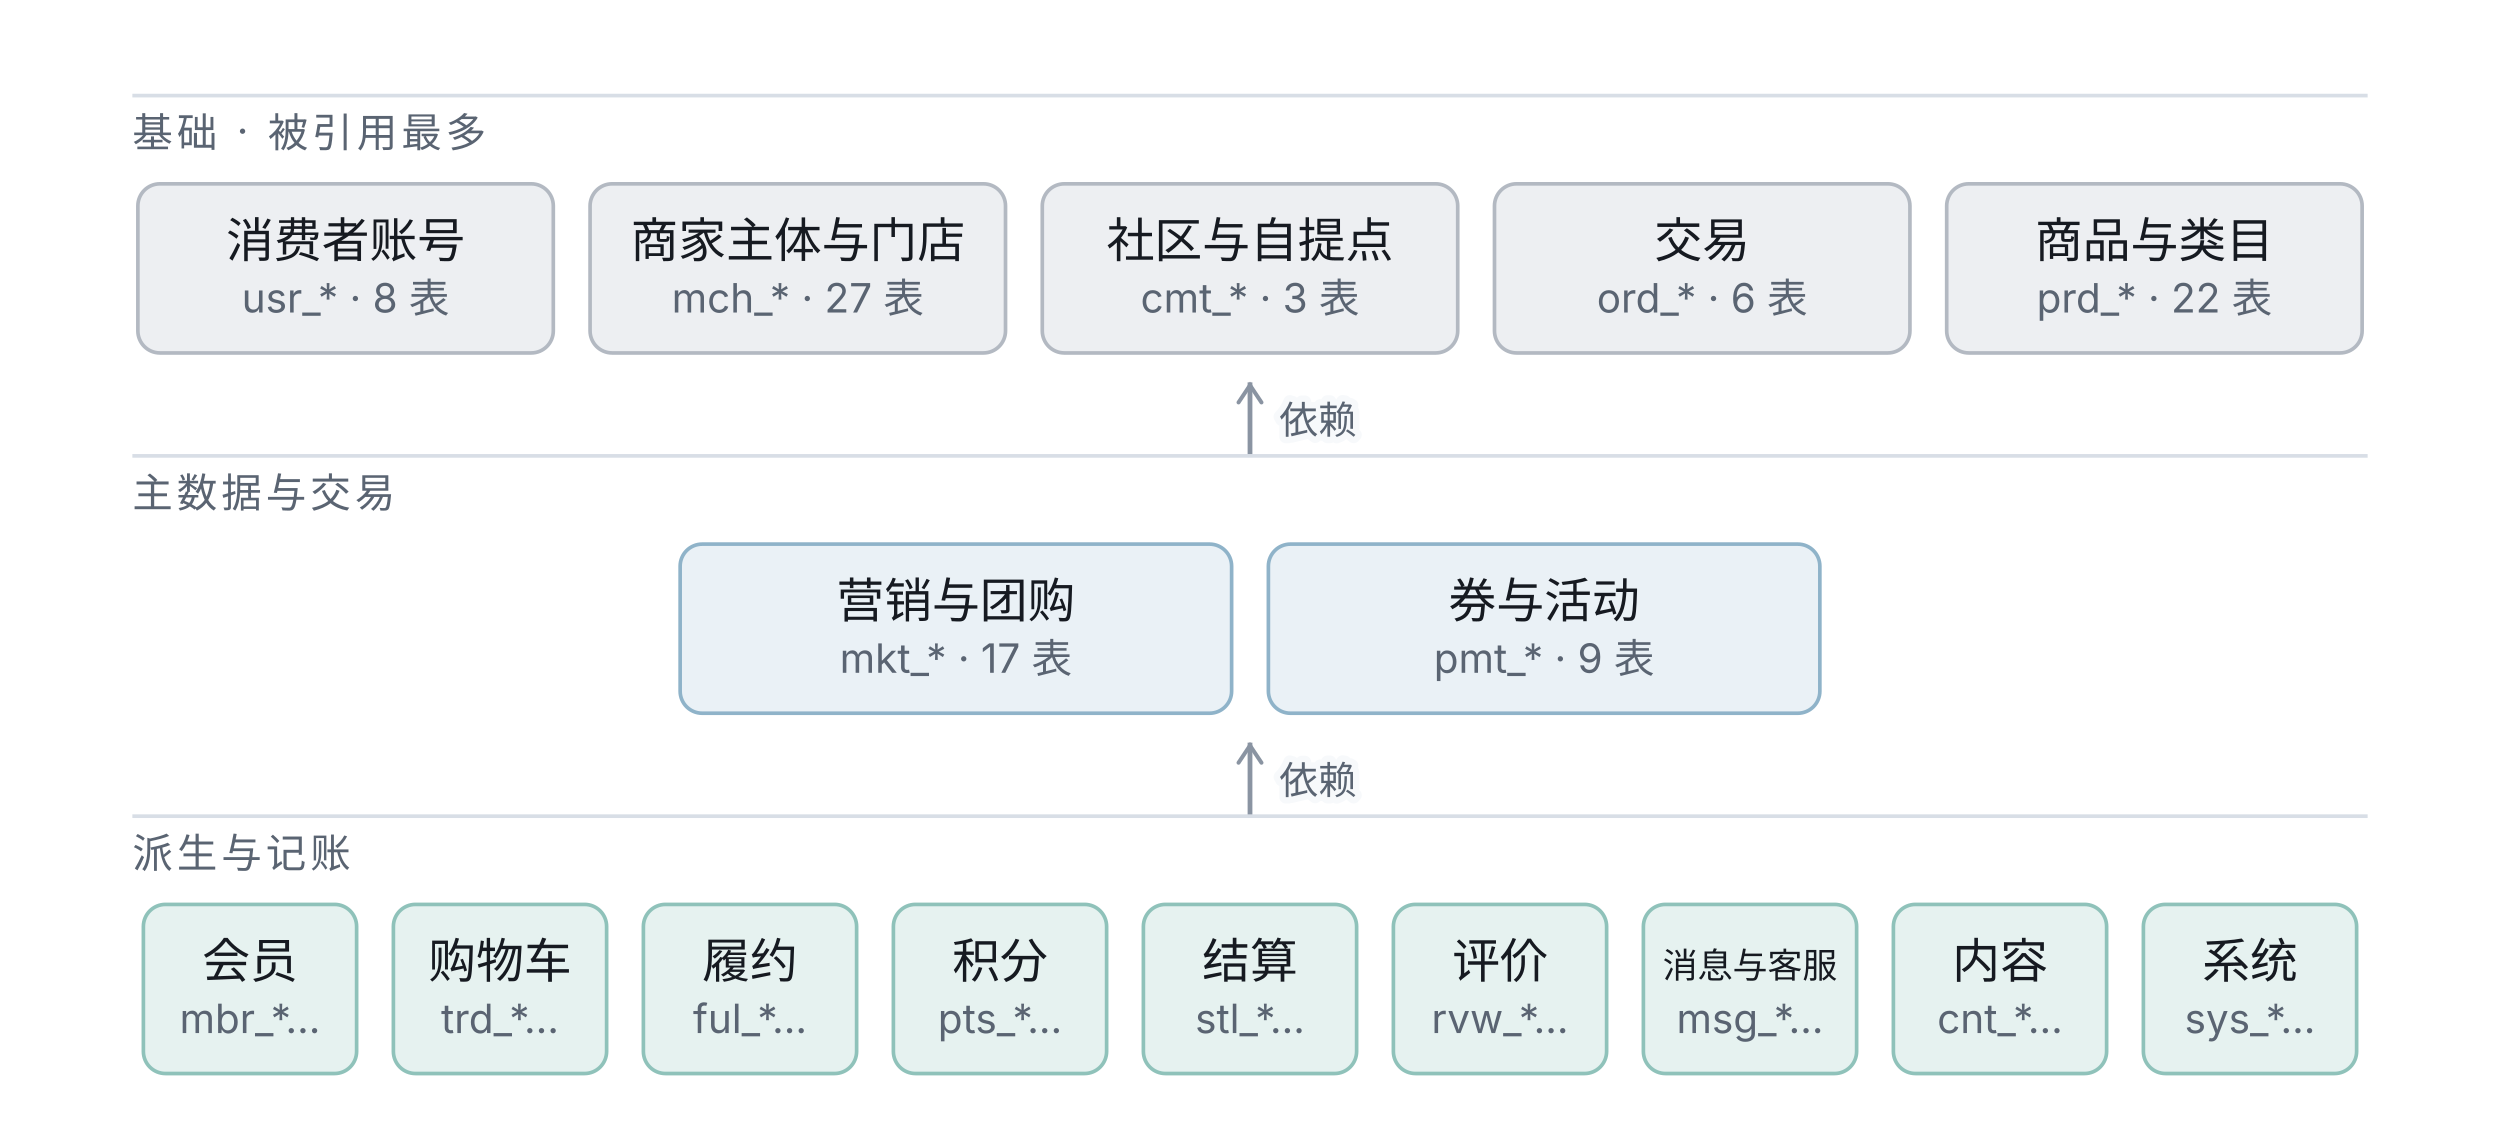
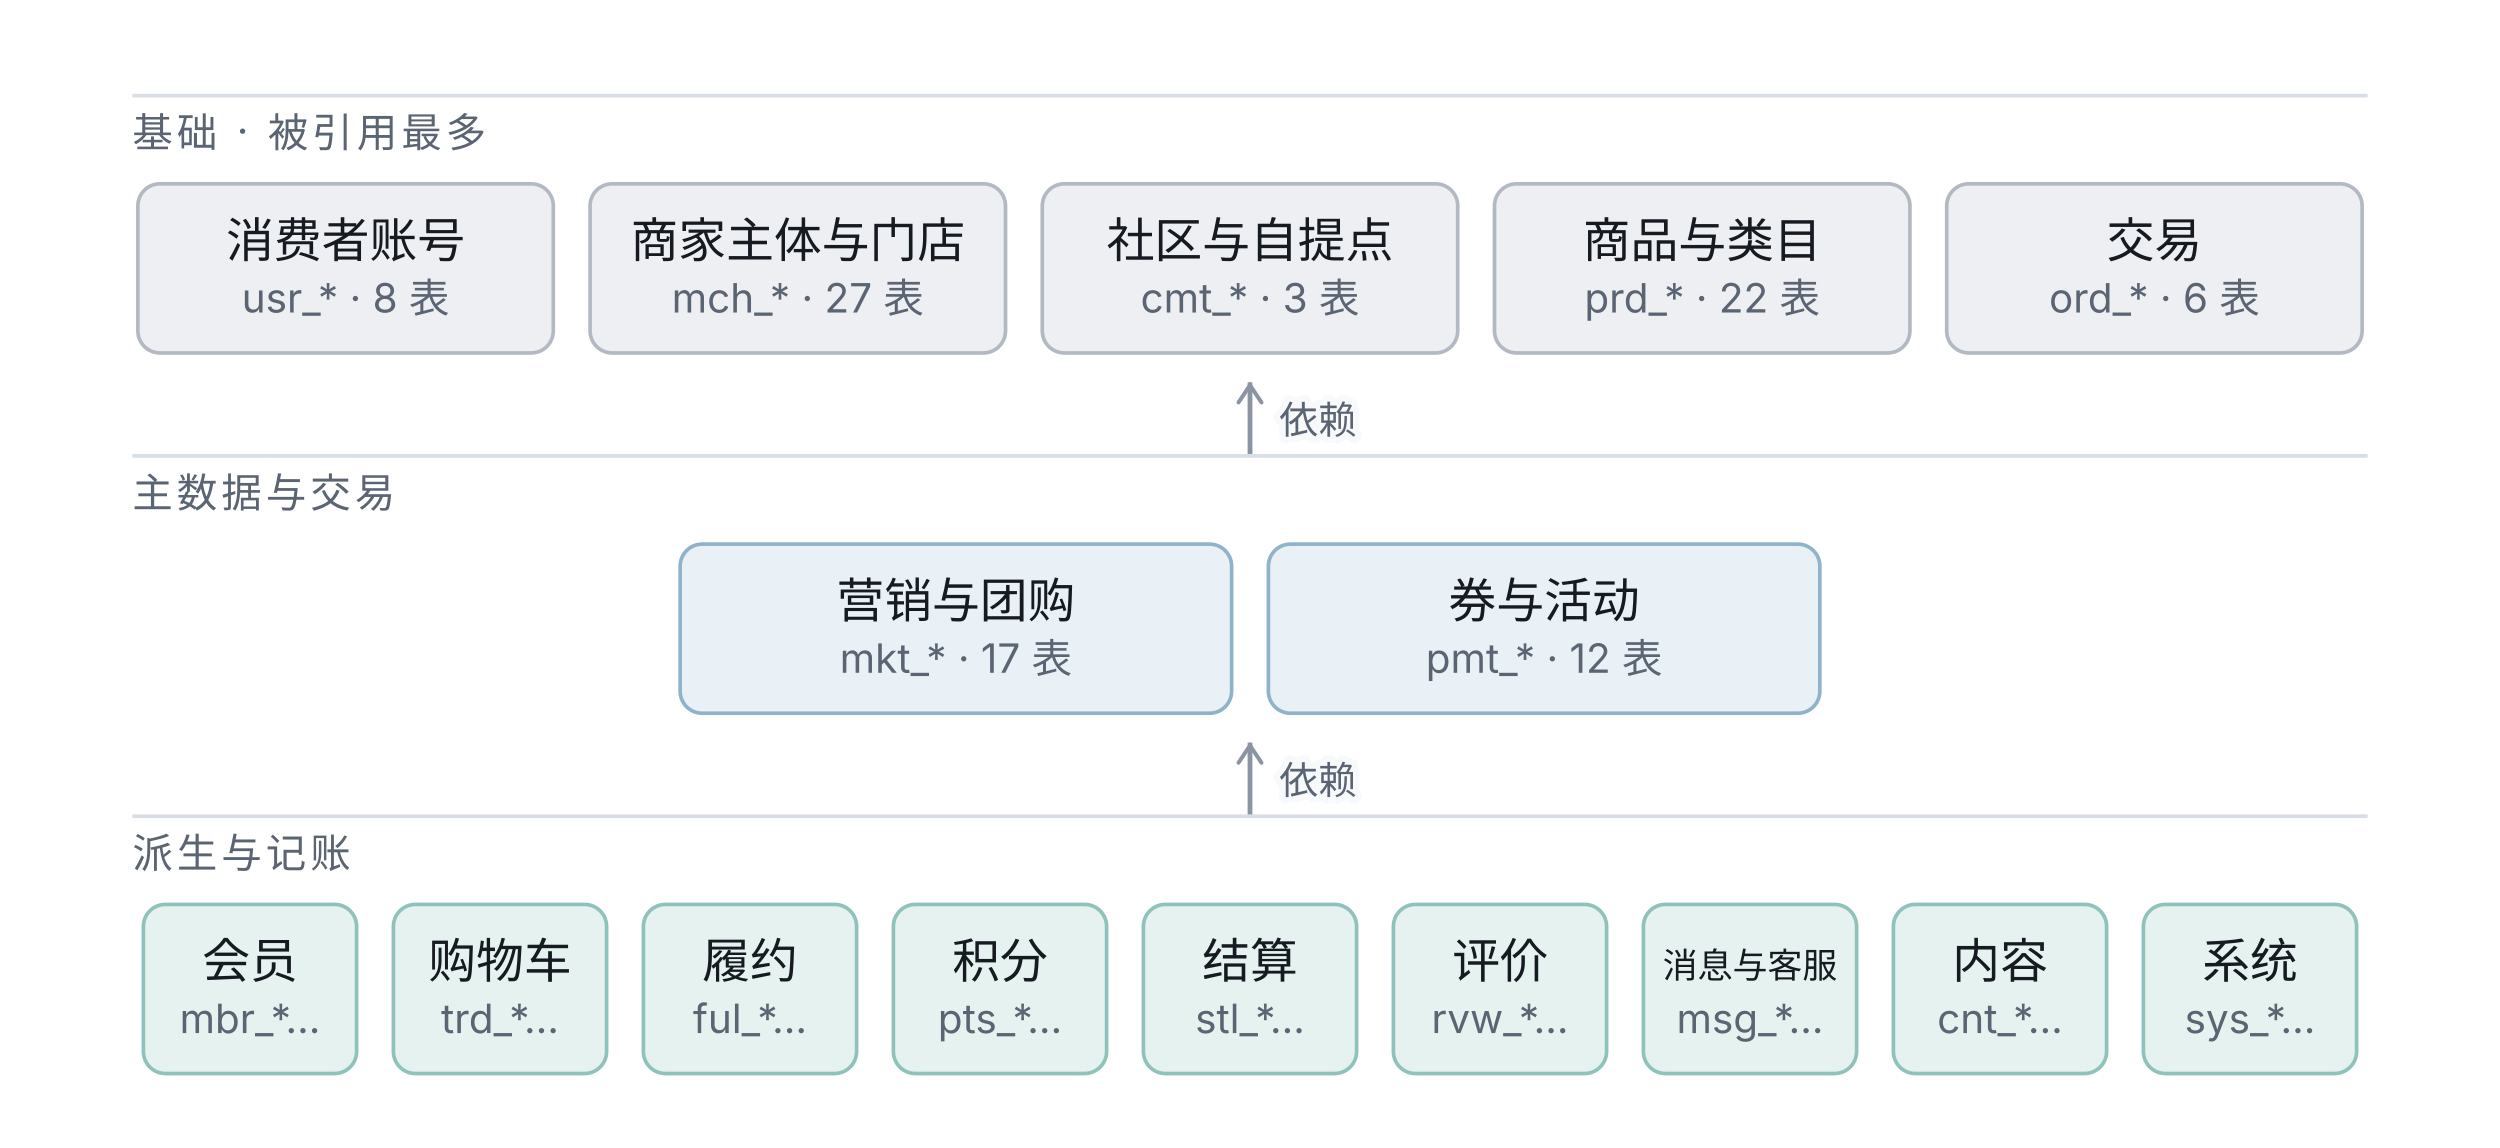
<svg xmlns="http://www.w3.org/2000/svg" width="680" height="312" viewBox="0 0 680 312" role="img" font-family="system-ui,-apple-system,'PingFang SC',sans-serif">
  <defs>
    <marker id="a" viewBox="0 0 10 10" refX="9" refY="5" markerWidth="6" markerHeight="6" orient="auto-start-reverse">
      <path d="M2 1L8 5L2 9" fill="none" stroke="#8A94A2" stroke-width="1.4" stroke-linecap="round" />
    </marker>
    <style>.n{font-weight:500;fill:#161A21}.s{font-size:11px;fill:#5A6472}
.l{font-size:10.5px;fill:#5A6472;paint-order:stroke;stroke:#F7F9FB;stroke-width:3.5;stroke-linejoin:round}.b{font-size:11px;fill:#5A6472;letter-spacing:.1em}
.ar{stroke:#8A94A2;stroke-width:1.3;fill:none}</style>
  </defs>
  <line x1="36" y1="26" x2="644" y2="26" stroke="#D8DEE6" />
  <text class="b" x="36" y="40">基础 · 被引用最多</text>
  <rect x="37.5" y="50" width="113" height="46" rx="6" fill="#EDEFF2" stroke="#B3B9C2" />
  <text class="n" x="94" y="70" text-anchor="middle" font-size="13">消费者账号</text>
  <text class="s" x="94" y="85" text-anchor="middle">usr_* · 8 表</text>
  <rect x="160.5" y="50" width="113" height="46" rx="6" fill="#EDEFF2" stroke="#B3B9C2" />
  <text class="n" x="217" y="70" text-anchor="middle" font-size="13">商家主体与门店</text>
  <text class="s" x="217" y="85" text-anchor="middle">mch_* · 27 表</text>
  <rect x="283.5" y="50" width="113" height="46" rx="6" fill="#EDEFF2" stroke="#B3B9C2" />
  <text class="n" x="340" y="70" text-anchor="middle" font-size="13">社区与自提点</text>
  <text class="s" x="340" y="85" text-anchor="middle">cmt_* · 3 表</text>
  <rect x="406.5" y="50" width="113" height="46" rx="6" fill="#EDEFF2" stroke="#B3B9C2" />
-   <text class="n" x="463" y="70" text-anchor="middle" font-size="13">交易</text>
-   <text class="s" x="463" y="85" text-anchor="middle">ord_* · 6 表</text>
+   <text class="n" x="463" y="70" text-anchor="middle" font-size="13">商品与类目</text>
+   <text class="s" x="463" y="85" text-anchor="middle">prd_* · 22 表</text>
  <rect x="529.5" y="50" width="113" height="46" rx="6" fill="#EDEFF2" stroke="#B3B9C2" />
-   <text class="n" x="586" y="70" text-anchor="middle" font-size="13">商品与类目</text>
-   <text class="s" x="586" y="85" text-anchor="middle">prd_* · 22 表</text>
+   <text class="n" x="586" y="70" text-anchor="middle" font-size="13">交易</text>
+   <text class="s" x="586" y="85" text-anchor="middle">ord_* · 6 表</text>
  <line class="ar" x1="340" y1="124" x2="340" y2="104" marker-end="url(#a)" />
  <text class="l" x="348" y="118">依赖</text>
  <line x1="36" y1="124" x2="644" y2="124" stroke="#D8DEE6" />
  <text class="b" x="36" y="138">主数据与交易</text>
  <rect x="185" y="148" width="150" height="46" rx="6" fill="#EAF1F6" stroke="#8FB3C9" />
  <text class="n" x="260" y="168" text-anchor="middle" font-size="13">营销与团购</text>
  <text class="s" x="260" y="183" text-anchor="middle">mkt_* · 17 表</text>
  <rect x="345" y="148" width="150" height="46" rx="6" fill="#EAF1F6" stroke="#8FB3C9" />
  <text class="n" x="420" y="168" text-anchor="middle" font-size="13">券与活动</text>
-   <text class="s" x="420" y="183" text-anchor="middle">pmt_* · 9 表</text>
+   <text class="s" x="420" y="183" text-anchor="middle">pmt_* · 12 表</text>
  <line class="ar" x1="340" y1="222" x2="340" y2="202" marker-end="url(#a)" />
  <text class="l" x="348" y="216">依赖</text>
  <line x1="36" y1="222" x2="644" y2="222" stroke="#D8DEE6" />
  <text class="b" x="36" y="236">派生与记账</text>
  <rect x="39" y="246" width="58" height="46" rx="6" fill="#E6F2F0" stroke="#8FC2BA" />
  <text class="n" x="68" y="266" text-anchor="middle" font-size="13">会员</text>
  <text class="s" x="68" y="281" text-anchor="middle">mbr_*…</text>
  <rect x="107" y="246" width="58" height="46" rx="6" fill="#E6F2F0" stroke="#8FC2BA" />
  <text class="n" x="136" y="266" text-anchor="middle" font-size="13">购物车</text>
  <text class="s" x="136" y="281" text-anchor="middle">trd_*…</text>
  <rect x="175" y="246" width="58" height="46" rx="6" fill="#E6F2F0" stroke="#8FC2BA" />
  <text class="n" x="204" y="266" text-anchor="middle" font-size="13">履约</text>
  <text class="s" x="204" y="281" text-anchor="middle">ful_*…</text>
  <rect x="243" y="246" width="58" height="46" rx="6" fill="#E6F2F0" stroke="#8FC2BA" />
  <text class="n" x="272" y="266" text-anchor="middle" font-size="13">积分</text>
  <text class="s" x="272" y="281" text-anchor="middle">pts_*…</text>
  <rect x="311" y="246" width="58" height="46" rx="6" fill="#E6F2F0" stroke="#8FC2BA" />
  <text class="n" x="340" y="266" text-anchor="middle" font-size="13">结算</text>
  <text class="s" x="340" y="281" text-anchor="middle">stl_*…</text>
  <rect x="379" y="246" width="58" height="46" rx="6" fill="#E6F2F0" stroke="#8FC2BA" />
  <text class="n" x="408" y="266" text-anchor="middle" font-size="13">评价</text>
  <text class="s" x="408" y="281" text-anchor="middle">rvw_*…</text>
  <rect x="447" y="246" width="58" height="46" rx="6" fill="#E6F2F0" stroke="#8FC2BA" />
  <text class="n" x="476" y="266" text-anchor="middle" font-size="9.5">消息与客服</text>
  <text class="s" x="476" y="281" text-anchor="middle">msg_*…</text>
  <rect x="515" y="246" width="58" height="46" rx="6" fill="#E6F2F0" stroke="#8FC2BA" />
  <text class="n" x="544" y="266" text-anchor="middle" font-size="13">内容</text>
  <text class="s" x="544" y="281" text-anchor="middle">cnt_*…</text>
  <rect x="583" y="246" width="58" height="46" rx="6" fill="#E6F2F0" stroke="#8FC2BA" />
  <text class="n" x="612" y="266" text-anchor="middle" font-size="13">系统</text>
  <text class="s" x="612" y="281" text-anchor="middle">sys_*…</text>
</svg>
